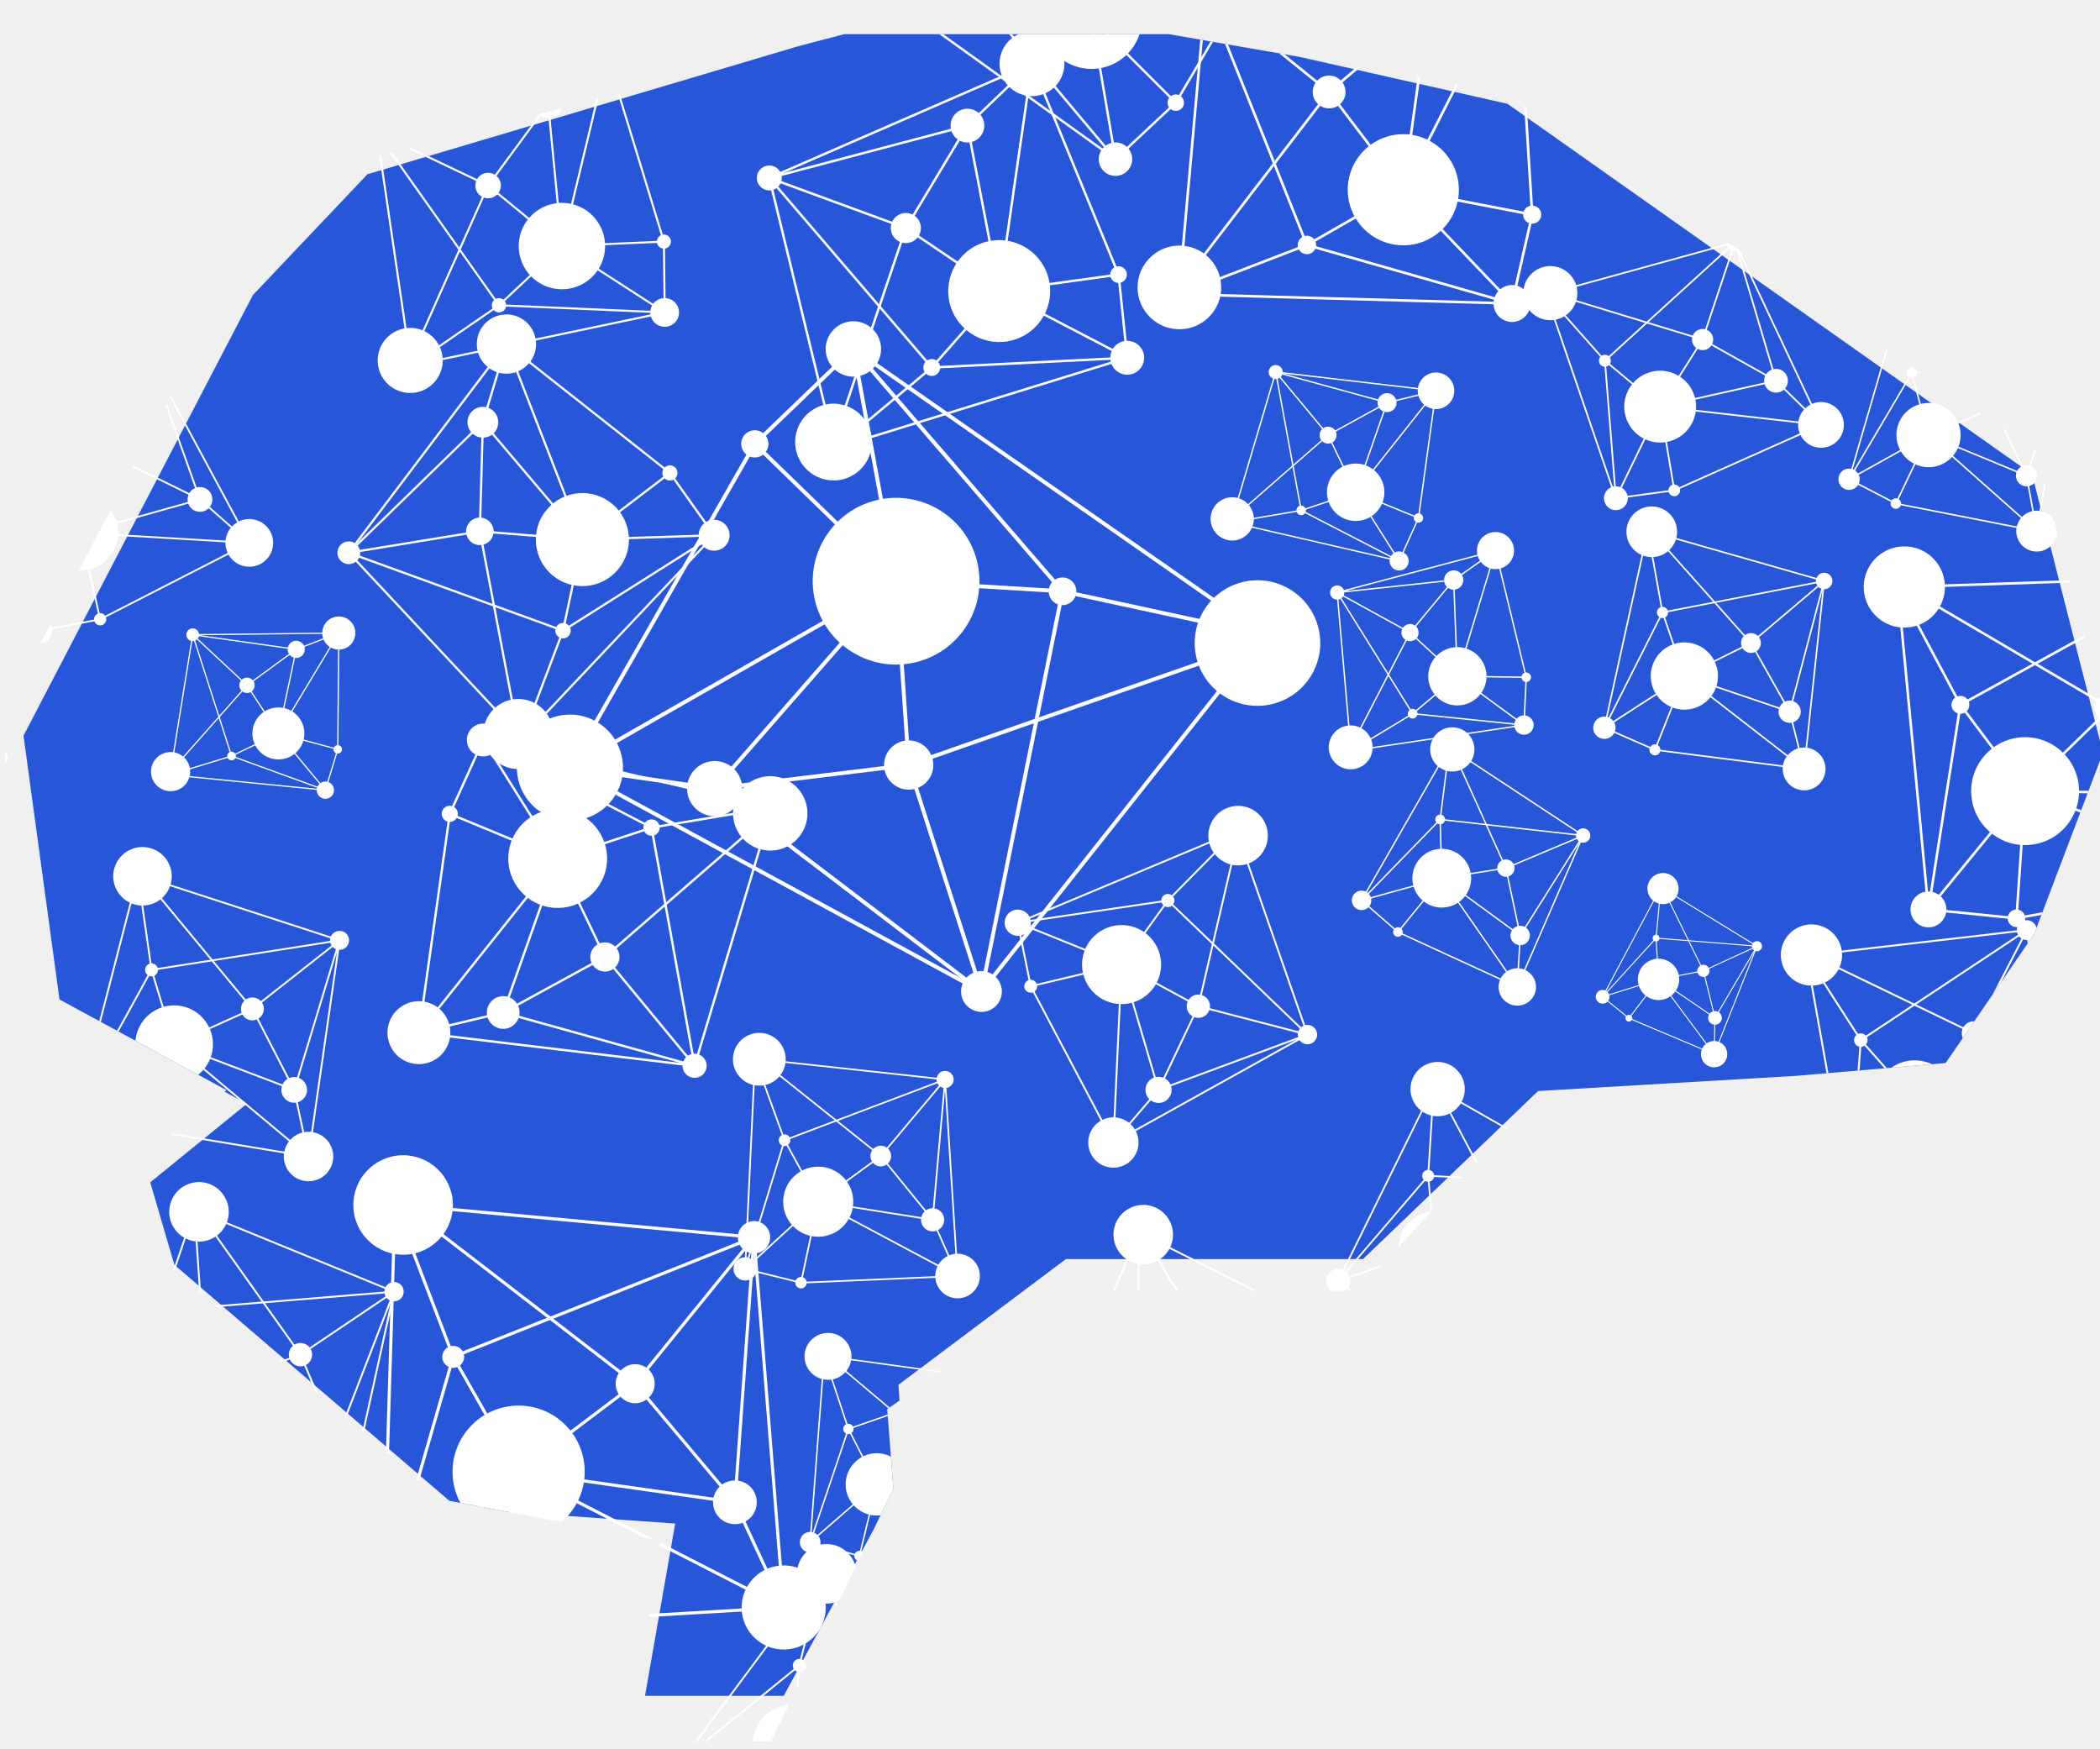
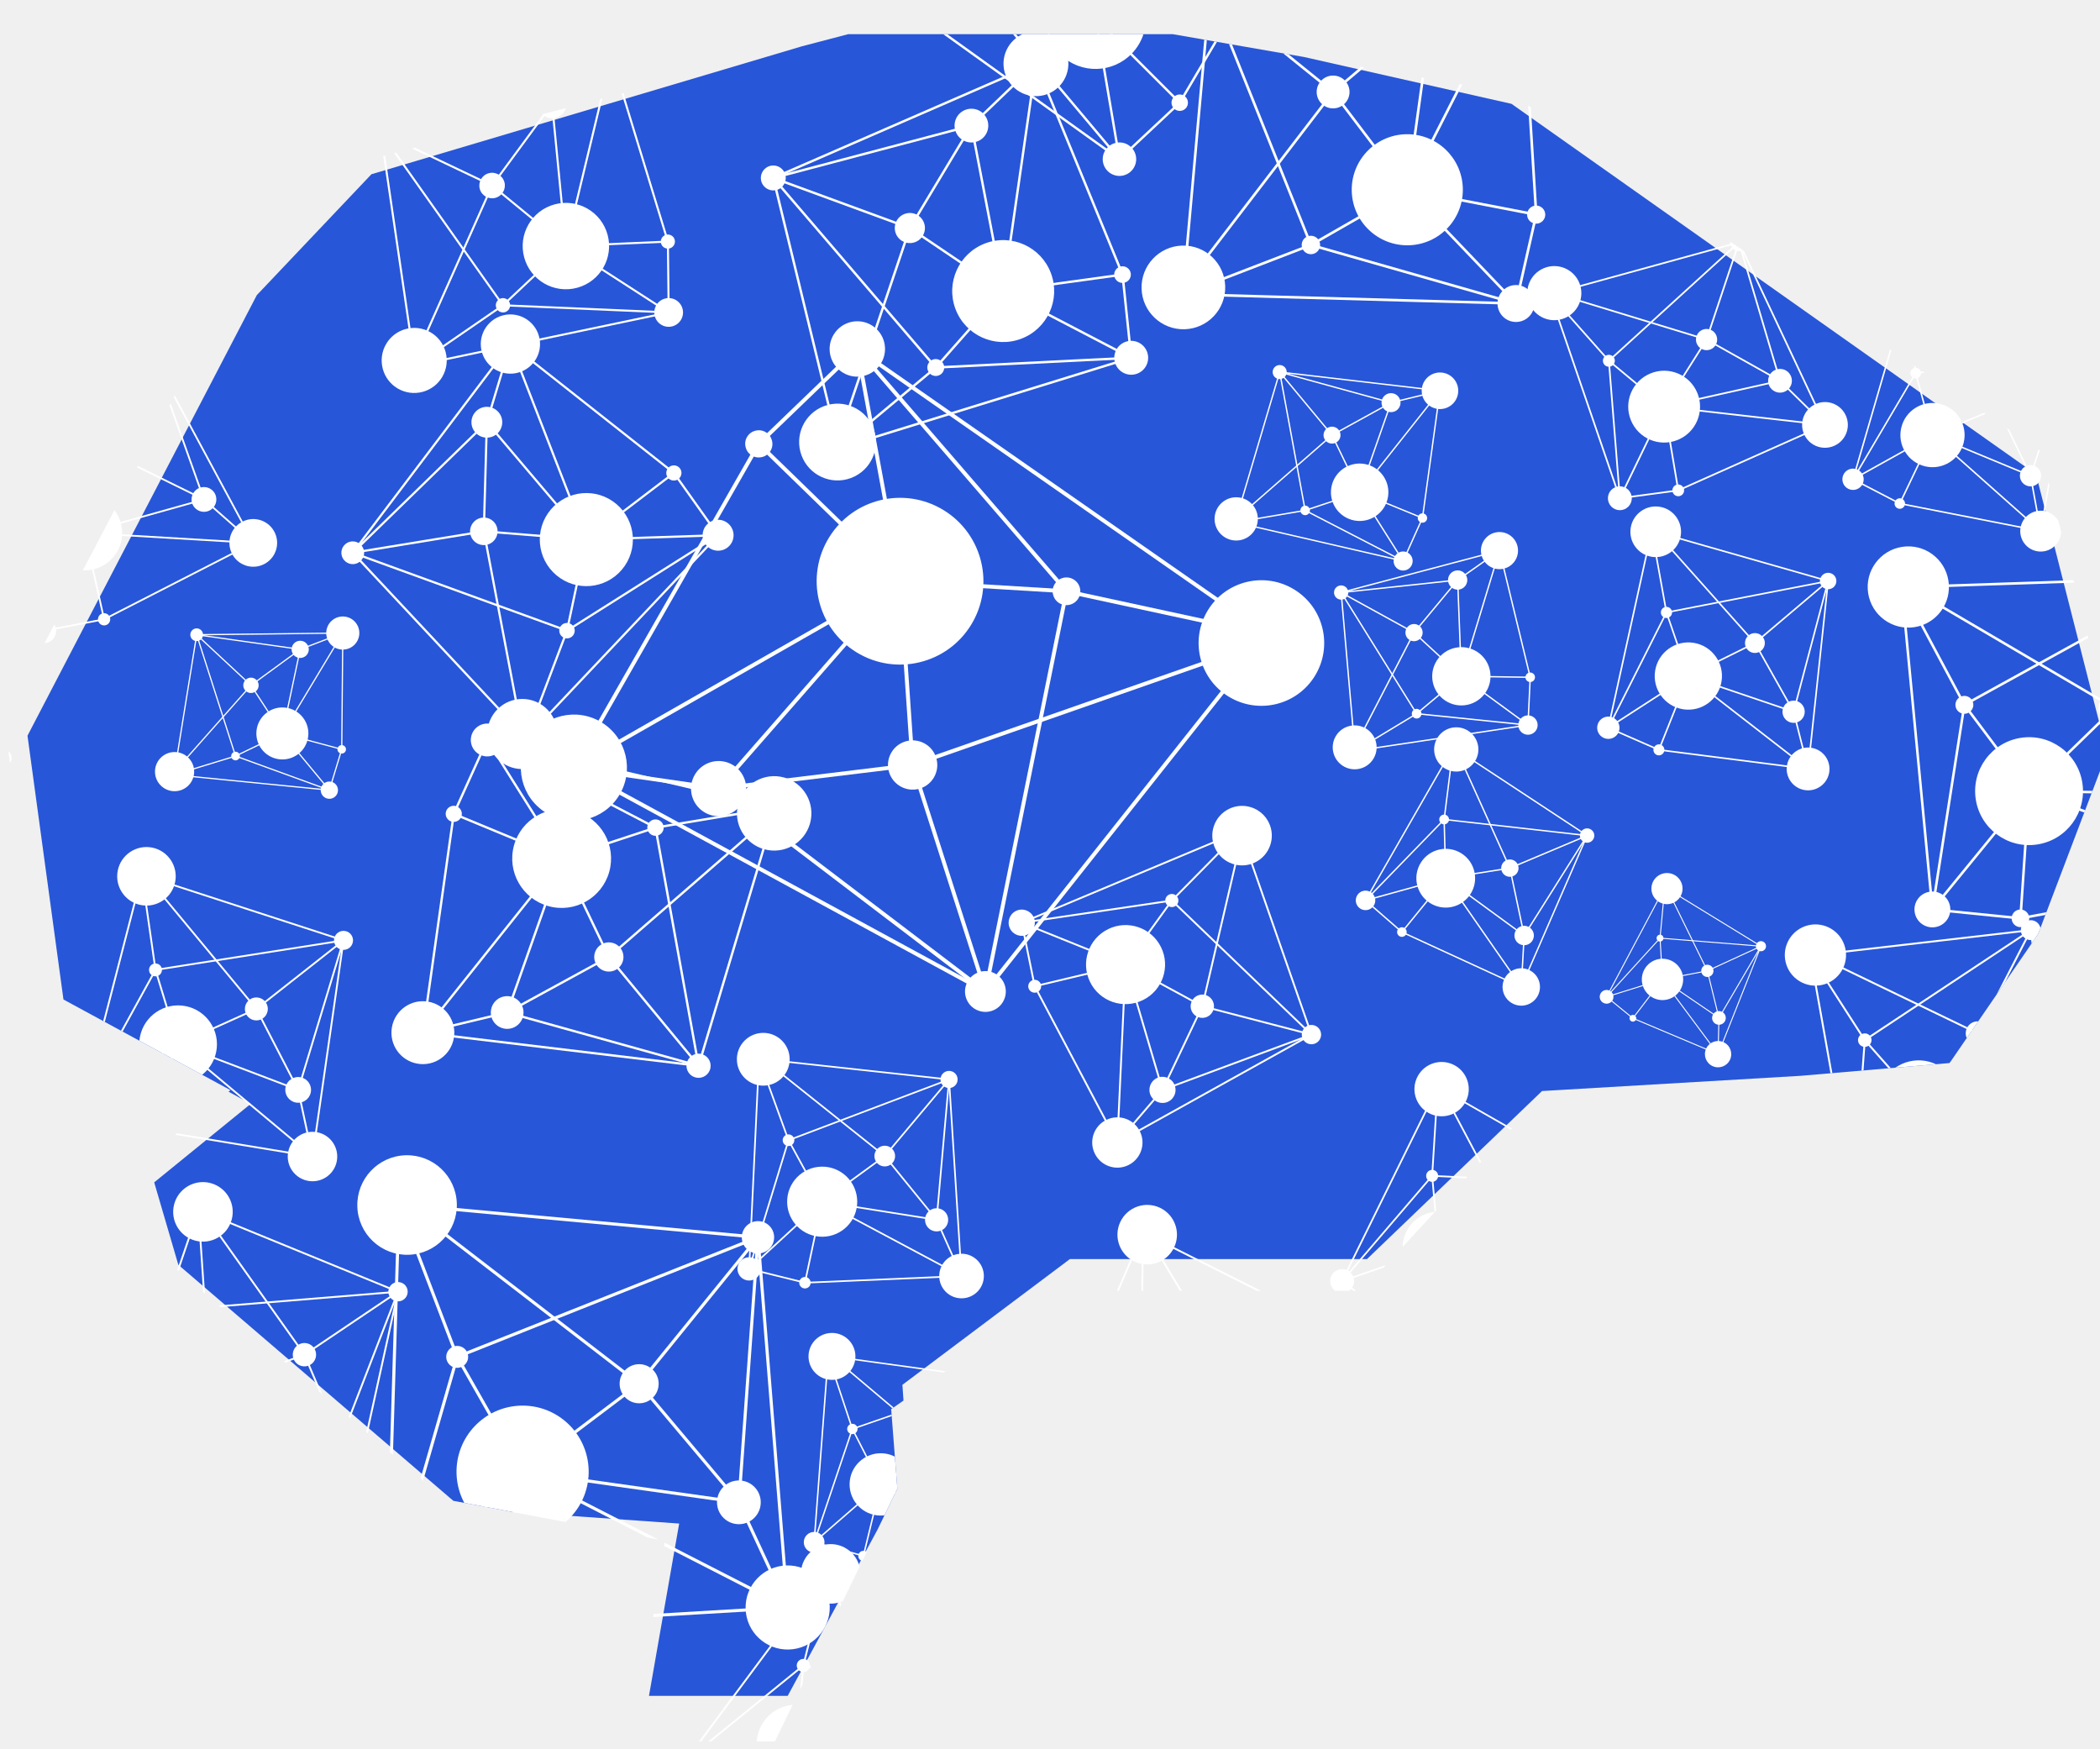
- <svg xmlns="http://www.w3.org/2000/svg" xmlns:xlink="http://www.w3.org/1999/xlink" version="1.1" x="0px" y="0px" width="153.758px" height="128px" viewBox="-40.742 0 153.758 128" enable-background="new -40.742 0 153.758 128" xml:space="preserve">
-   <symbol id="New_Symbol" viewBox="-7.483 -8.131 14.966 16.263">
-     <path fill="#FFFFFF" d="M-0.161-2.165c0-1.177-0.954-2.13-2.129-2.13c-1.177,0-2.13,0.953-2.13,2.13s0.954,2.13,2.13,2.13   C-1.115-0.035-0.161-0.988-0.161-2.165z" />
-     <path fill="#FFFFFF" d="M-4.17,6.528c0-0.886-0.718-1.603-1.604-1.603c-0.885,0-1.604,0.717-1.604,1.603s0.718,1.604,1.604,1.604   C-4.888,8.132-4.17,7.414-4.17,6.528z" />
-     <path fill="#FFFFFF" d="M5.354-3.342c0-0.391-0.315-0.706-0.705-0.706S3.944-3.732,3.944-3.342c0,0.388,0.315,0.703,0.705,0.703   S5.354-2.954,5.354-3.342z" />
-     <path fill="#FFFFFF" d="M2.171,0.566c0-0.348-0.281-0.63-0.629-0.63c-0.347,0-0.629,0.282-0.629,0.63   c0,0.347,0.282,0.629,0.629,0.629C1.89,1.195,2.171,0.913,2.171,0.566z" />
-     <path fill="#FFFFFF" d="M-3.941,1.592c0-0.193-0.159-0.353-0.354-0.353c-0.196,0-0.354,0.159-0.354,0.353   c0,0.196,0.158,0.354,0.354,0.354C-4.1,1.946-3.941,1.788-3.941,1.592z" />
-     <path fill="#FFFFFF" d="M-6.067-6.199c0-0.391-0.317-0.707-0.708-0.707c-0.391,0-0.708,0.316-0.708,0.707s0.317,0.708,0.708,0.708   C-6.385-5.491-6.067-5.809-6.067-6.199z" />
-     <path fill="#FFFFFF" d="M-3.045-7.076c0-0.191-0.156-0.348-0.348-0.348c-0.191,0-0.347,0.156-0.347,0.348   c0,0.193,0.156,0.348,0.347,0.348C-3.202-6.729-3.045-6.883-3.045-7.076z" />
-     <path fill="#FFFFFF" d="M6.021,5.176c0-0.288-0.233-0.521-0.521-0.521c-0.288,0-0.521,0.233-0.521,0.521s0.233,0.521,0.521,0.521   C5.789,5.697,6.021,5.464,6.021,5.176z" />
-     <path fill="#FFFFFF" d="M7.483-6.775c0-0.748-0.606-1.355-1.356-1.355c-0.749,0-1.356,0.607-1.356,1.355   c0,0.749,0.607,1.356,1.356,1.356C6.876-5.419,7.483-6.026,7.483-6.775z" />
-     <polygon fill="none" stroke="#FFFFFF" stroke-width="0.1" stroke-miterlimit="10" points="-6.034,6.549 -4.295,1.593    -2.291,-2.165 -6.775,-6.199  " />
-     <polyline fill="none" stroke="#FFFFFF" stroke-width="0.1" stroke-miterlimit="10" points="6.127,-6.775 4.649,-3.343 1.542,0.565    5.5,5.176 -5.773,6.528 1.542,0.565 -2.291,-2.165 -3.393,-7.076 6.127,-6.775 -2.291,-2.165 4.649,-3.343 5.5,5.176  " />
-     <polyline fill="none" stroke="#FFFFFF" stroke-width="0.1" stroke-miterlimit="10" points="6.127,-6.775 5.5,5.176 -4.295,1.593    -6.775,-6.199 -3.393,-7.076  " />
+ <svg xmlns="http://www.w3.org/2000/svg" xmlns:xlink="http://www.w3.org/1999/xlink" version="1.1" id="Layer_1" x="0px" y="0px" width="153.758px" height="128px" viewBox="0 0 153.758 128" enable-background="new 0 0 153.758 128" xml:space="preserve">
+   <symbol id="New_Symbol" viewBox="-7.483 -8.131 14.966 16.262">
+     <path fill="#FFFFFF" d="M-0.161-2.166c0-1.177-0.954-2.13-2.129-2.13c-1.177,0-2.13,0.953-2.13,2.13s0.954,2.13,2.13,2.13   C-1.115-0.036-0.161-0.989-0.161-2.166z" />
+     <path fill="#FFFFFF" d="M-4.17,6.527c0-0.887-0.718-1.604-1.604-1.604c-0.885,0-1.604,0.717-1.604,1.604   c0,0.886,0.718,1.604,1.604,1.604C-4.888,8.131-4.17,7.413-4.17,6.527z" />
+     <path fill="#FFFFFF" d="M5.354-3.343c0-0.392-0.315-0.706-0.705-0.706S3.944-3.733,3.944-3.343c0,0.388,0.315,0.703,0.705,0.703   S5.354-2.955,5.354-3.343z" />
+     <path fill="#FFFFFF" d="M2.171,0.565c0-0.349-0.281-0.631-0.629-0.631c-0.347,0-0.629,0.282-0.629,0.631   c0,0.347,0.282,0.629,0.629,0.629C1.89,1.194,2.171,0.912,2.171,0.565z" />
+     <path fill="#FFFFFF" d="M-3.941,1.591c0-0.192-0.159-0.353-0.354-0.353c-0.196,0-0.354,0.159-0.354,0.353   c0,0.196,0.158,0.354,0.354,0.354C-4.1,1.945-3.941,1.787-3.941,1.591z" />
+     <path fill="#FFFFFF" d="M-6.067-6.2c0-0.391-0.317-0.707-0.708-0.707S-7.483-6.591-7.483-6.2c0,0.392,0.317,0.708,0.708,0.708   C-6.385-5.492-6.067-5.81-6.067-6.2z" />
+     <path fill="#FFFFFF" d="M-3.045-7.077c0-0.19-0.156-0.348-0.348-0.348c-0.191,0-0.347,0.156-0.347,0.348   c0,0.193,0.156,0.349,0.347,0.349C-3.202-6.729-3.045-6.884-3.045-7.077z" />
+     <path fill="#FFFFFF" d="M6.021,5.175c0-0.288-0.233-0.521-0.521-0.521S4.979,4.887,4.979,5.175S5.212,5.696,5.5,5.696   C5.789,5.696,6.021,5.463,6.021,5.175z" />
+     <path fill="#FFFFFF" d="M7.483-6.776c0-0.748-0.606-1.354-1.356-1.354c-0.749,0-1.356,0.606-1.356,1.354   c0,0.749,0.607,1.356,1.356,1.356S7.483-6.027,7.483-6.776z" />
+     <polygon fill="none" stroke="#FFFFFF" stroke-width="0.1" stroke-miterlimit="10" points="-6.034,6.548 -4.295,1.592    -2.291,-2.166 -6.775,-6.2  " />
+     <polyline fill="none" stroke="#FFFFFF" stroke-width="0.1" stroke-miterlimit="10" points="6.127,-6.776 4.649,-3.344 1.542,0.564    5.5,5.175 -5.773,6.527 1.542,0.564 -2.291,-2.166 -3.393,-7.077 6.127,-6.776 -2.291,-2.166 4.649,-3.344 5.5,5.175  " />
+     <polyline fill="none" stroke="#FFFFFF" stroke-width="0.1" stroke-miterlimit="10" points="6.127,-6.776 5.5,5.175 -4.295,1.592    -6.775,-6.2 -3.393,-7.077  " />
  </symbol>
-   <g id="Layer_1">
+   <g id="Layer_1_1_">
</g>
  <g id="Layer_2">
    <g>
-       <defs>
-         <polygon id="SVGID_1_" points="108.197,68.38 113.698,53.896 108.373,33.004 69.435,6.778 44.826,2.5 21.079,2.5 -15.199,12.006      -23.707,20.339 -40.731,52.724 -38.043,72.277 -24.158,79.812 -31.324,85.6 -29.534,91.7 -8.48,109.758 7.647,112.802      5.405,127.5 15.704,127.5 24.67,108.995 24.218,103.168 36.649,94.5 58.705,94.5 71.702,80.404 101.714,77.828    " />
-       </defs>
-       <clipPath id="SVGID_2_">
-         <use xlink:href="#SVGID_1_" overflow="visible" />
-       </clipPath>
-       <polygon clip-path="url(#SVGID_2_)" fill="#2756D8" points="107.866,69.617 113.293,55.337 108.043,34.726 69.638,7.603     45.367,2.123 21.945,2.123 -13.837,12.757 -22.228,21.607 -39.019,53.863 -36.368,73.305 -22.674,80.816 -29.741,86.564     -27.975,92.599 -7.209,110.421 8.696,111.544 6.485,124.159 16.642,124.159 25.486,107.795 25.04,101.387 37.301,92.181     59.055,92.181 71.874,79.878 101.473,78.136   " />
-       <g clip-path="url(#SVGID_2_)">
-         <use xlink:href="#New_Symbol" width="14.966" height="16.263" x="-7.483" y="-8.131" transform="matrix(1.3587 0 0 -1.3587 -195.9871 -22.2627)" overflow="visible" />
-         <use xlink:href="#New_Symbol" width="14.966" height="16.263" x="-7.483" y="-8.131" transform="matrix(1.3254 0.299 0.299 -1.3254 115.0613 93.4814)" overflow="visible" />
-         <use xlink:href="#New_Symbol" width="14.966" height="16.263" x="-7.483" y="-8.131" transform="matrix(1.303 -0.1379 -0.1379 -1.303 110.5496 115.0381)" overflow="visible" />
-         <use xlink:href="#New_Symbol" width="14.966" height="16.263" x="-7.483" y="-8.131" transform="matrix(1.3596 -0.3247 -0.3247 -1.3596 101.8601 76.9209)" overflow="visible" />
-         <use xlink:href="#New_Symbol" width="14.966" height="16.263" x="-7.483" y="-8.131" transform="matrix(1.3108 0.2588 0.2588 -1.3108 -24.4299 74.208)" overflow="visible" />
-         <use xlink:href="#New_Symbol" width="14.966" height="16.263" x="-7.483" y="-8.131" transform="matrix(1.1647 -0.5507 -0.5507 -1.1647 -33.3552 35.231)" overflow="visible" />
-         <use xlink:href="#New_Symbol" width="14.966" height="16.263" x="-7.483" y="-8.131" transform="matrix(-0.6139 -1.6414 -1.6414 0.6139 27.4592 18.8794)" overflow="visible" />
-         <use xlink:href="#New_Symbol" width="14.966" height="16.263" x="-7.483" y="-8.131" transform="matrix(0.9257 -1.4627 -1.4627 -0.9257 38.1365 -3.9941)" overflow="visible" />
-         <use xlink:href="#New_Symbol" width="14.966" height="16.263" x="-7.483" y="-8.131" transform="matrix(1.0759 0.2463 0.2463 -1.0759 103.4597 30.0884)" overflow="visible" />
-         <use xlink:href="#New_Symbol" width="14.966" height="16.263" x="-7.483" y="-8.131" transform="matrix(0.9039 0.4509 0.4509 -0.9039 67.8689 63.3721)" overflow="visible" />
-         <use xlink:href="#New_Symbol" width="14.966" height="16.263" x="-7.483" y="-8.131" transform="matrix(1.2966 -0.4059 -0.4059 -1.2966 67.7371 -26.4341)" overflow="visible" />
-         <use xlink:href="#New_Symbol" width="14.966" height="16.263" x="-7.483" y="-8.131" transform="matrix(0.9953 -0.9249 -0.9249 -0.9953 1.7175 -29.2168)" overflow="visible" />
-         <use xlink:href="#New_Symbol" width="14.966" height="16.263" x="-7.483" y="-8.131" transform="matrix(1.2311 -0.5748 -0.5748 -1.2311 28.9636 -37.5151)" overflow="visible" />
-         <use xlink:href="#New_Symbol" width="14.966" height="16.263" x="-7.483" y="-8.131" transform="matrix(0.1687 -1.3157 -1.3157 -0.1687 14.9817 -11.0044)" overflow="visible" />
-         <use xlink:href="#New_Symbol" width="14.966" height="16.263" x="-7.483" y="-8.131" transform="matrix(1.3107 -0.3578 -0.3578 -1.3107 47.2898 -31.9238)" overflow="visible" />
-         <use xlink:href="#New_Symbol" width="14.966" height="16.263" x="-7.483" y="-8.131" transform="matrix(0.525 -1.2532 -1.2532 -0.525 -8.7283 -9.5552)" overflow="visible" />
-         <use xlink:href="#New_Symbol" width="14.966" height="16.263" x="-7.483" y="-8.131" transform="matrix(-0.3888 -1.4334 -1.4334 0.3888 -3.5935 15.5747)" overflow="visible" />
-         <use xlink:href="#New_Symbol" width="14.966" height="16.263" x="-7.483" y="-8.131" transform="matrix(1.3557 0.0901 0.0901 -1.3557 -54.1951 34.1401)" overflow="visible" />
-         <use xlink:href="#New_Symbol" width="14.966" height="16.263" x="-7.483" y="-8.131" transform="matrix(0.0364 -0.8933 -0.8933 -0.0364 -22.2087 51.5728)" overflow="visible" />
-         <use xlink:href="#New_Symbol" width="14.966" height="16.263" x="-7.483" y="-8.131" transform="matrix(0.1657 -0.9734 -0.9734 -0.1657 56.7903 33.4512)" overflow="visible" />
-         <use xlink:href="#New_Symbol" width="14.966" height="16.263" x="-7.483" y="-8.131" transform="matrix(-1.2246 -1.0302 -1.0302 1.2246 -3.137 39.7979)" overflow="visible" />
-         <use xlink:href="#New_Symbol" width="14.966" height="16.263" x="-7.483" y="-8.131" transform="matrix(0.9008 -1.0172 -1.0172 -0.9008 -31.3831 7.4673)" overflow="visible" />
-         <use xlink:href="#New_Symbol" width="14.966" height="16.263" x="-7.483" y="-8.131" transform="matrix(0.8376 -1.0698 -1.0698 -0.8376 72.6736 -8.5078)" overflow="visible" />
-         <use xlink:href="#New_Symbol" width="14.966" height="16.263" x="-7.483" y="-8.131" transform="matrix(-0.0576 -1.9089 -1.9089 0.0576 57.741 9.645)" overflow="visible" />
-         <use xlink:href="#New_Symbol" width="14.966" height="16.263" x="-7.483" y="-8.131" transform="matrix(1.1758 -0.6809 -0.6809 -1.1758 92.115 1.4062)" overflow="visible" />
-         <use xlink:href="#New_Symbol" width="14.966" height="16.263" x="-7.483" y="-8.131" transform="matrix(1.3016 -0.3897 -0.3897 -1.3016 112.3972 13.6367)" overflow="visible" />
-         <use xlink:href="#New_Symbol" width="14.966" height="16.263" x="-7.483" y="-8.131" transform="matrix(1.3169 0.3344 0.3344 -1.3169 139.4343 23.146)" overflow="visible" />
-         <use xlink:href="#New_Symbol" width="14.966" height="16.263" x="-7.483" y="-8.131" transform="matrix(1.3464 0.1827 0.1827 -1.3464 146.1082 52.7134)" overflow="visible" />
-         <use xlink:href="#New_Symbol" width="14.966" height="16.263" x="-7.483" y="-8.131" transform="matrix(0.9137 -1.0056 -1.0056 -0.9137 138.3826 83.3984)" overflow="visible" />
-         <use xlink:href="#New_Symbol" width="14.966" height="16.263" x="-7.483" y="-8.131" transform="matrix(0.6459 0.2966 0.2966 -0.6459 82.8142 70.9854)" overflow="visible" />
-         <use xlink:href="#New_Symbol" width="14.966" height="16.263" x="-7.483" y="-8.131" transform="matrix(-0.2905 1.6738 1.6738 0.2905 3.0496 67.3184)" overflow="visible" />
-         <use xlink:href="#New_Symbol" width="14.966" height="16.263" x="-7.483" y="-8.131" transform="matrix(1.1417 0.1828 0.1828 -1.1417 85.5955 47.4414)" overflow="visible" />
-         <use xlink:href="#New_Symbol" width="14.966" height="16.263" x="-7.483" y="-8.131" transform="matrix(1.8326 -0.2828 -0.2828 -1.8326 111.1179 53.3062)" overflow="visible" />
-         <use xlink:href="#New_Symbol" width="14.966" height="16.263" x="-7.483" y="-8.131" transform="matrix(1.1885 0.6584 0.6584 -1.1885 43.3093 127.8672)" overflow="visible" />
-         <use xlink:href="#New_Symbol" width="14.966" height="16.263" x="-7.483" y="-8.131" transform="matrix(1.0066 0.9126 0.9126 -1.0066 -0.3425 158.7549)" overflow="visible" />
-         <use xlink:href="#New_Symbol" width="14.966" height="16.263" x="-7.483" y="-8.131" transform="matrix(0.9431 0.9781 0.9781 -0.9431 -22.9226 140.0645)" overflow="visible" />
-         <use xlink:href="#New_Symbol" width="14.966" height="16.263" x="-7.483" y="-8.131" transform="matrix(1.0673 0.8408 0.8408 -1.0673 25.571 156.4609)" overflow="visible" />
-         <use xlink:href="#New_Symbol" width="14.966" height="16.263" x="-7.483" y="-8.131" transform="matrix(1.1455 0.7307 0.7307 -1.1455 48.1565 152.2451)" overflow="visible" />
-         <use xlink:href="#New_Symbol" width="14.966" height="16.263" x="-7.483" y="-8.131" transform="matrix(1.1356 0.7459 0.7459 -1.1356 21.4758 126.9473)" overflow="visible" />
-         <use xlink:href="#New_Symbol" width="14.966" height="16.263" x="-7.483" y="-8.131" transform="matrix(1.2293 0.5787 0.5787 -1.2293 72.1345 133.6416)" overflow="visible" />
-         <use xlink:href="#New_Symbol" width="14.966" height="16.263" x="-7.483" y="-8.131" transform="matrix(1.0707 0.0183 0.0183 -1.0707 25.946 106.4004)" overflow="visible" />
-         <use xlink:href="#New_Symbol" width="14.966" height="16.263" x="-7.483" y="-8.131" transform="matrix(1.278 0.4612 0.4612 -1.278 47.3328 101.3984)" overflow="visible" />
-         <use xlink:href="#New_Symbol" width="14.966" height="16.263" x="-7.483" y="-8.131" transform="matrix(1.2987 0.3994 0.3994 -1.2987 91.3494 114.9521)" overflow="visible" />
-         <use xlink:href="#New_Symbol" width="14.966" height="16.263" x="-7.483" y="-8.131" transform="matrix(1.0819 0.8219 0.8219 -1.0819 -3.3015 136.6611)" overflow="visible" />
-         <use xlink:href="#New_Symbol" width="14.966" height="16.263" x="-7.483" y="-8.131" transform="matrix(1.2321 0.5727 0.5727 -1.2321 65.0125 115.8008)" overflow="visible" />
-         <use xlink:href="#New_Symbol" width="14.966" height="16.263" x="-7.483" y="-8.131" transform="matrix(1.3102 0.3614 0.3614 -1.3102 -20.9666 99.3633)" overflow="visible" />
-         <use xlink:href="#New_Symbol" width="14.966" height="16.263" x="-7.483" y="-8.131" transform="matrix(1.3204 0.3204 0.3204 -1.3204 -43.4954 105.4395)" overflow="visible" />
-         <use xlink:href="#New_Symbol" width="14.966" height="16.263" x="-7.483" y="-8.131" transform="matrix(2.2713 -0.0628 -0.0628 -2.2713 2.2981 102.6865)" overflow="visible" />
-         <use xlink:href="#New_Symbol" width="14.966" height="16.263" x="-7.483" y="-8.131" transform="matrix(1.1071 0.5647 0.5647 -1.1071 85.7849 95.4238)" overflow="visible" />
-         <use xlink:href="#New_Symbol" width="14.966" height="16.263" x="-7.483" y="-8.131" transform="matrix(1.142 0.4825 0.4825 -1.142 67.9636 89.9785)" overflow="visible" />
-         <use xlink:href="#New_Symbol" width="14.966" height="16.263" x="-7.483" y="-8.131" transform="matrix(1.2049 -0.0133 -0.0133 -1.2049 21.8977 85.3408)" overflow="visible" />
-         <use xlink:href="#New_Symbol" width="14.966" height="16.263" x="-7.483" y="-8.131" transform="matrix(1.2713 0.4793 0.4793 -1.2713 -48.6379 80.0586)" overflow="visible" />
-         <use xlink:href="#New_Symbol" width="14.966" height="16.263" x="-7.483" y="-8.131" transform="matrix(1.1432 -0.4671 -0.4671 -1.1432 82.4197 26.2266)" overflow="visible" />
-         <use xlink:href="#New_Symbol" width="14.966" height="16.263" x="-7.483" y="-8.131" transform="matrix(-1.4995 2.4427 2.4427 1.4995 26.7229 51.395)" overflow="visible" />
-         <use xlink:href="#New_Symbol" width="14.966" height="16.263" x="-7.483" y="-8.131" transform="matrix(0.597 1.2205 1.2205 -0.597 45.3884 72.124)" overflow="visible" />
-         <use xlink:href="#New_Symbol" width="14.966" height="16.263" x="-7.483" y="-8.131" transform="matrix(-0.2054 -0.9808 -0.9808 0.2054 63.3699 47.7119)" overflow="visible" />
-         <use xlink:href="#New_Symbol" width="14.966" height="16.263" x="-7.483" y="-8.131" transform="matrix(1.1575 0.0626 0.0626 -1.1575 -47.4768 61.1353)" overflow="visible" />
+       <g>
+         <defs>
+           <polygon id="SVGID_1_" points="149.229,68.38 154.73,53.896 149.405,33.004 110.468,6.778 85.858,2.5 62.111,2.5 25.833,12.006       17.325,20.339 0.301,52.724 2.989,72.277 16.874,79.812 9.708,85.6 11.498,91.7 32.552,109.758 48.679,112.802 46.437,127.5       56.736,127.5 65.702,108.995 65.25,103.168 77.682,94.5 99.737,94.5 112.734,80.404 142.746,77.828     " />
+         </defs>
+         <clipPath id="SVGID_2_">
+           <use xlink:href="#SVGID_1_" overflow="visible" />
+         </clipPath>
+         <polygon clip-path="url(#SVGID_2_)" fill="#2756D8" points="148.898,69.617 154.325,55.337 149.075,34.726 110.671,7.603      86.399,2.123 62.977,2.123 27.195,12.757 18.804,21.607 2.013,53.863 4.664,73.305 18.358,80.816 11.291,86.564 13.057,92.6      33.823,110.421 49.728,111.544 47.517,124.159 57.674,124.159 66.518,107.795 66.072,101.387 78.333,92.182 100.088,92.182      112.906,79.878 142.505,78.136    " />
+       </g>
+       <g>
+         <defs>
+           <polygon id="SVGID_3_" points="149.229,68.38 154.73,53.896 149.405,33.004 110.468,6.778 85.858,2.5 62.111,2.5 25.833,12.006       17.325,20.339 0.301,52.724 2.989,72.277 16.874,79.812 9.708,85.6 11.498,91.7 32.552,109.758 48.679,112.802 46.437,127.5       56.736,127.5 65.702,108.995 65.25,103.168 77.682,94.5 99.737,94.5 112.734,80.404 142.746,77.828     " />
+         </defs>
+         <clipPath id="SVGID_4_">
+           <use xlink:href="#SVGID_3_" overflow="visible" />
+         </clipPath>
+         <g clip-path="url(#SVGID_4_)">
+           <use xlink:href="#New_Symbol" width="14.966" height="16.262" x="-7.483" y="-8.131" transform="matrix(1.3587 0 0 -1.3587 -154.9551 -22.2632)" overflow="visible" />
+           <use xlink:href="#New_Symbol" width="14.966" height="16.262" x="-7.483" y="-8.131" transform="matrix(1.3254 0.299 0.299 -1.3254 156.0938 93.4805)" overflow="visible" />
+           <use xlink:href="#New_Symbol" width="14.966" height="16.262" x="-7.483" y="-8.131" transform="matrix(1.303 -0.1379 -0.1379 -1.303 151.5811 115.0371)" overflow="visible" />
+           <use xlink:href="#New_Symbol" width="14.966" height="16.262" x="-7.483" y="-8.131" transform="matrix(1.3596 -0.3247 -0.3247 -1.3596 142.8916 76.9199)" overflow="visible" />
+           <use xlink:href="#New_Symbol" width="14.966" height="16.262" x="-7.483" y="-8.131" transform="matrix(1.3108 0.2588 0.2588 -1.3108 16.6025 74.207)" overflow="visible" />
+           <use xlink:href="#New_Symbol" width="14.966" height="16.262" x="-7.483" y="-8.131" transform="matrix(1.1647 -0.5507 -0.5507 -1.1647 7.6768 35.2305)" overflow="visible" />
+           <use xlink:href="#New_Symbol" width="14.966" height="16.262" x="-7.483" y="-8.131" transform="matrix(-0.6139 -1.6414 -1.6414 0.6139 68.4907 18.8799)" overflow="visible" />
+           <use xlink:href="#New_Symbol" width="14.966" height="16.262" x="-7.483" y="-8.131" transform="matrix(0.9257 -1.4627 -1.4627 -0.9257 79.168 -3.9946)" overflow="visible" />
+           <use xlink:href="#New_Symbol" width="14.966" height="16.262" x="-7.483" y="-8.131" transform="matrix(1.0759 0.2463 0.2463 -1.0759 144.4922 30.0879)" overflow="visible" />
+           <use xlink:href="#New_Symbol" width="14.966" height="16.262" x="-7.483" y="-8.131" transform="matrix(0.9039 0.4509 0.4509 -0.9039 108.9014 63.3716)" overflow="visible" />
+           <use xlink:href="#New_Symbol" width="14.966" height="16.262" x="-7.483" y="-8.131" transform="matrix(1.2966 -0.4059 -0.4059 -1.2966 108.7695 -26.4346)" overflow="visible" />
+           <use xlink:href="#New_Symbol" width="14.966" height="16.262" x="-7.483" y="-8.131" transform="matrix(0.9953 -0.9249 -0.9249 -0.9953 42.749 -29.2173)" overflow="visible" />
+           <use xlink:href="#New_Symbol" width="14.966" height="16.262" x="-7.483" y="-8.131" transform="matrix(1.2311 -0.5748 -0.5748 -1.2311 69.9956 -37.5156)" overflow="visible" />
+           <use xlink:href="#New_Symbol" width="14.966" height="16.262" x="-7.483" y="-8.131" transform="matrix(0.1687 -1.3157 -1.3157 -0.1687 56.0132 -11.0044)" overflow="visible" />
+           <use xlink:href="#New_Symbol" width="14.966" height="16.262" x="-7.483" y="-8.131" transform="matrix(1.3107 -0.3578 -0.3578 -1.3107 88.3223 -31.9243)" overflow="visible" />
+           <use xlink:href="#New_Symbol" width="14.966" height="16.262" x="-7.483" y="-8.131" transform="matrix(0.525 -1.2532 -1.2532 -0.525 32.3032 -9.5557)" overflow="visible" />
+           <use xlink:href="#New_Symbol" width="14.966" height="16.262" x="-7.483" y="-8.131" transform="matrix(-0.3888 -1.4334 -1.4334 0.3888 37.438 15.5747)" overflow="visible" />
+           <use xlink:href="#New_Symbol" width="14.966" height="16.262" x="-7.483" y="-8.131" transform="matrix(1.3557 0.0901 0.0901 -1.3557 -13.1626 34.1396)" overflow="visible" />
+           <use xlink:href="#New_Symbol" width="14.966" height="16.262" x="-7.483" y="-8.131" transform="matrix(0.0364 -0.8933 -0.8933 -0.0364 18.8232 51.5728)" overflow="visible" />
+           <use xlink:href="#New_Symbol" width="14.966" height="16.262" x="-7.483" y="-8.131" transform="matrix(0.1657 -0.9734 -0.9734 -0.1657 97.8223 33.4512)" overflow="visible" />
+           <use xlink:href="#New_Symbol" width="14.966" height="16.262" x="-7.483" y="-8.131" transform="matrix(-1.2246 -1.0302 -1.0302 1.2246 37.8945 39.7983)" overflow="visible" />
+           <use xlink:href="#New_Symbol" width="14.966" height="16.262" x="-7.483" y="-8.131" transform="matrix(0.9008 -1.0172 -1.0172 -0.9008 9.6484 7.4668)" overflow="visible" />
+           <use xlink:href="#New_Symbol" width="14.966" height="16.262" x="-7.483" y="-8.131" transform="matrix(0.8376 -1.0698 -1.0698 -0.8376 113.7051 -8.5083)" overflow="visible" />
+           <use xlink:href="#New_Symbol" width="14.966" height="16.262" x="-7.483" y="-8.131" transform="matrix(-0.0576 -1.9089 -1.9089 0.0576 98.7725 9.645)" overflow="visible" />
+           <use xlink:href="#New_Symbol" width="14.966" height="16.262" x="-7.483" y="-8.131" transform="matrix(1.1758 -0.6809 -0.6809 -1.1758 133.1475 1.4058)" overflow="visible" />
+           <use xlink:href="#New_Symbol" width="14.966" height="16.262" x="-7.483" y="-8.131" transform="matrix(1.3016 -0.3897 -0.3897 -1.3016 153.4287 13.6362)" overflow="visible" />
+           <use xlink:href="#New_Symbol" width="14.966" height="16.262" x="-7.483" y="-8.131" transform="matrix(1.3169 0.3344 0.3344 -1.3169 180.4668 23.1455)" overflow="visible" />
+           <use xlink:href="#New_Symbol" width="14.966" height="16.262" x="-7.483" y="-8.131" transform="matrix(1.3464 0.1827 0.1827 -1.3464 187.1406 52.7129)" overflow="visible" />
+           <use xlink:href="#New_Symbol" width="14.966" height="16.262" x="-7.483" y="-8.131" transform="matrix(0.9137 -1.0056 -1.0056 -0.9137 179.415 83.3984)" overflow="visible" />
+           <use xlink:href="#New_Symbol" width="14.966" height="16.262" x="-7.483" y="-8.131" transform="matrix(0.6459 0.2966 0.2966 -0.6459 123.8467 70.9854)" overflow="visible" />
+           <use xlink:href="#New_Symbol" width="14.966" height="16.262" x="-7.483" y="-8.131" transform="matrix(-0.2905 1.6738 1.6738 0.2905 44.0825 67.3184)" overflow="visible" />
+           <use xlink:href="#New_Symbol" width="14.966" height="16.262" x="-7.483" y="-8.131" transform="matrix(1.1417 0.1828 0.1828 -1.1417 126.6279 47.4409)" overflow="visible" />
+           <use xlink:href="#New_Symbol" width="14.966" height="16.262" x="-7.483" y="-8.131" transform="matrix(1.8326 -0.2828 -0.2828 -1.8326 152.1494 53.3052)" overflow="visible" />
+           <use xlink:href="#New_Symbol" width="14.966" height="16.262" x="-7.483" y="-8.131" transform="matrix(1.1885 0.6584 0.6584 -1.1885 84.3418 127.8672)" overflow="visible" />
+           <use xlink:href="#New_Symbol" width="14.966" height="16.262" x="-7.483" y="-8.131" transform="matrix(1.0066 0.9126 0.9126 -1.0066 40.6899 158.7539)" overflow="visible" />
+           <use xlink:href="#New_Symbol" width="14.966" height="16.262" x="-7.483" y="-8.131" transform="matrix(0.9431 0.9781 0.9781 -0.9431 18.1104 140.0645)" overflow="visible" />
+           <use xlink:href="#New_Symbol" width="14.966" height="16.262" x="-7.483" y="-8.131" transform="matrix(1.0673 0.8408 0.8408 -1.0673 66.6035 156.4609)" overflow="visible" />
+           <use xlink:href="#New_Symbol" width="14.966" height="16.262" x="-7.483" y="-8.131" transform="matrix(1.1455 0.7307 0.7307 -1.1455 89.1895 152.2441)" overflow="visible" />
+           <use xlink:href="#New_Symbol" width="14.966" height="16.262" x="-7.483" y="-8.131" transform="matrix(1.1356 0.7459 0.7459 -1.1356 62.5083 126.9473)" overflow="visible" />
+           <use xlink:href="#New_Symbol" width="14.966" height="16.262" x="-7.483" y="-8.131" transform="matrix(1.2293 0.5787 0.5787 -1.2293 113.167 133.6406)" overflow="visible" />
+           <use xlink:href="#New_Symbol" width="14.966" height="16.262" x="-7.483" y="-8.131" transform="matrix(1.0707 0.0183 0.0183 -1.0707 66.978 106.4004)" overflow="visible" />
+           <use xlink:href="#New_Symbol" width="14.966" height="16.262" x="-7.483" y="-8.131" transform="matrix(1.278 0.4612 0.4612 -1.278 88.3652 101.3984)" overflow="visible" />
+           <use xlink:href="#New_Symbol" width="14.966" height="16.262" x="-7.483" y="-8.131" transform="matrix(1.2987 0.3994 0.3994 -1.2987 132.3818 114.9512)" overflow="visible" />
+           <use xlink:href="#New_Symbol" width="14.966" height="16.262" x="-7.483" y="-8.131" transform="matrix(1.0819 0.8219 0.8219 -1.0819 37.731 136.6602)" overflow="visible" />
+           <use xlink:href="#New_Symbol" width="14.966" height="16.262" x="-7.483" y="-8.131" transform="matrix(1.2321 0.5727 0.5727 -1.2321 106.0449 115.8008)" overflow="visible" />
+           <use xlink:href="#New_Symbol" width="14.966" height="16.262" x="-7.483" y="-8.131" transform="matrix(1.3102 0.3614 0.3614 -1.3102 20.0659 99.3633)" overflow="visible" />
+           <use xlink:href="#New_Symbol" width="14.966" height="16.262" x="-7.483" y="-8.131" transform="matrix(1.3204 0.3204 0.3204 -1.3204 -2.4629 105.4395)" overflow="visible" />
+           <use xlink:href="#New_Symbol" width="14.966" height="16.262" x="-7.483" y="-8.131" transform="matrix(2.2713 -0.0628 -0.0628 -2.2713 43.3301 102.6855)" overflow="visible" />
+           <use xlink:href="#New_Symbol" width="14.966" height="16.262" x="-7.483" y="-8.131" transform="matrix(1.1071 0.5647 0.5647 -1.1071 126.8174 95.4238)" overflow="visible" />
+           <use xlink:href="#New_Symbol" width="14.966" height="16.262" x="-7.483" y="-8.131" transform="matrix(1.142 0.4825 0.4825 -1.142 108.9961 89.9785)" overflow="visible" />
+           <use xlink:href="#New_Symbol" width="14.966" height="16.262" x="-7.483" y="-8.131" transform="matrix(1.2049 -0.0133 -0.0133 -1.2049 62.9297 85.3398)" overflow="visible" />
+           <use xlink:href="#New_Symbol" width="14.966" height="16.262" x="-7.483" y="-8.131" transform="matrix(1.2713 0.4793 0.4793 -1.2713 -7.6055 80.0586)" overflow="visible" />
+           <use xlink:href="#New_Symbol" width="14.966" height="16.262" x="-7.483" y="-8.131" transform="matrix(1.1432 -0.4671 -0.4671 -1.1432 123.4521 26.2261)" overflow="visible" />
+           <use xlink:href="#New_Symbol" width="14.966" height="16.262" x="-7.483" y="-8.131" transform="matrix(-1.4995 2.4427 2.4427 1.4995 67.7563 51.3955)" overflow="visible" />
+           <use xlink:href="#New_Symbol" width="14.966" height="16.262" x="-7.483" y="-8.131" transform="matrix(0.597 1.2205 1.2205 -0.597 86.4219 72.123)" overflow="visible" />
+           <use xlink:href="#New_Symbol" width="14.966" height="16.262" x="-7.483" y="-8.131" transform="matrix(-0.2054 -0.9808 -0.9808 0.2054 104.4023 47.7119)" overflow="visible" />
+           <use xlink:href="#New_Symbol" width="14.966" height="16.262" x="-7.483" y="-8.131" transform="matrix(1.1575 0.0626 0.0626 -1.1575 -6.4443 61.1348)" overflow="visible" />
+         </g>
      </g>
    </g>
  </g>
</svg>
